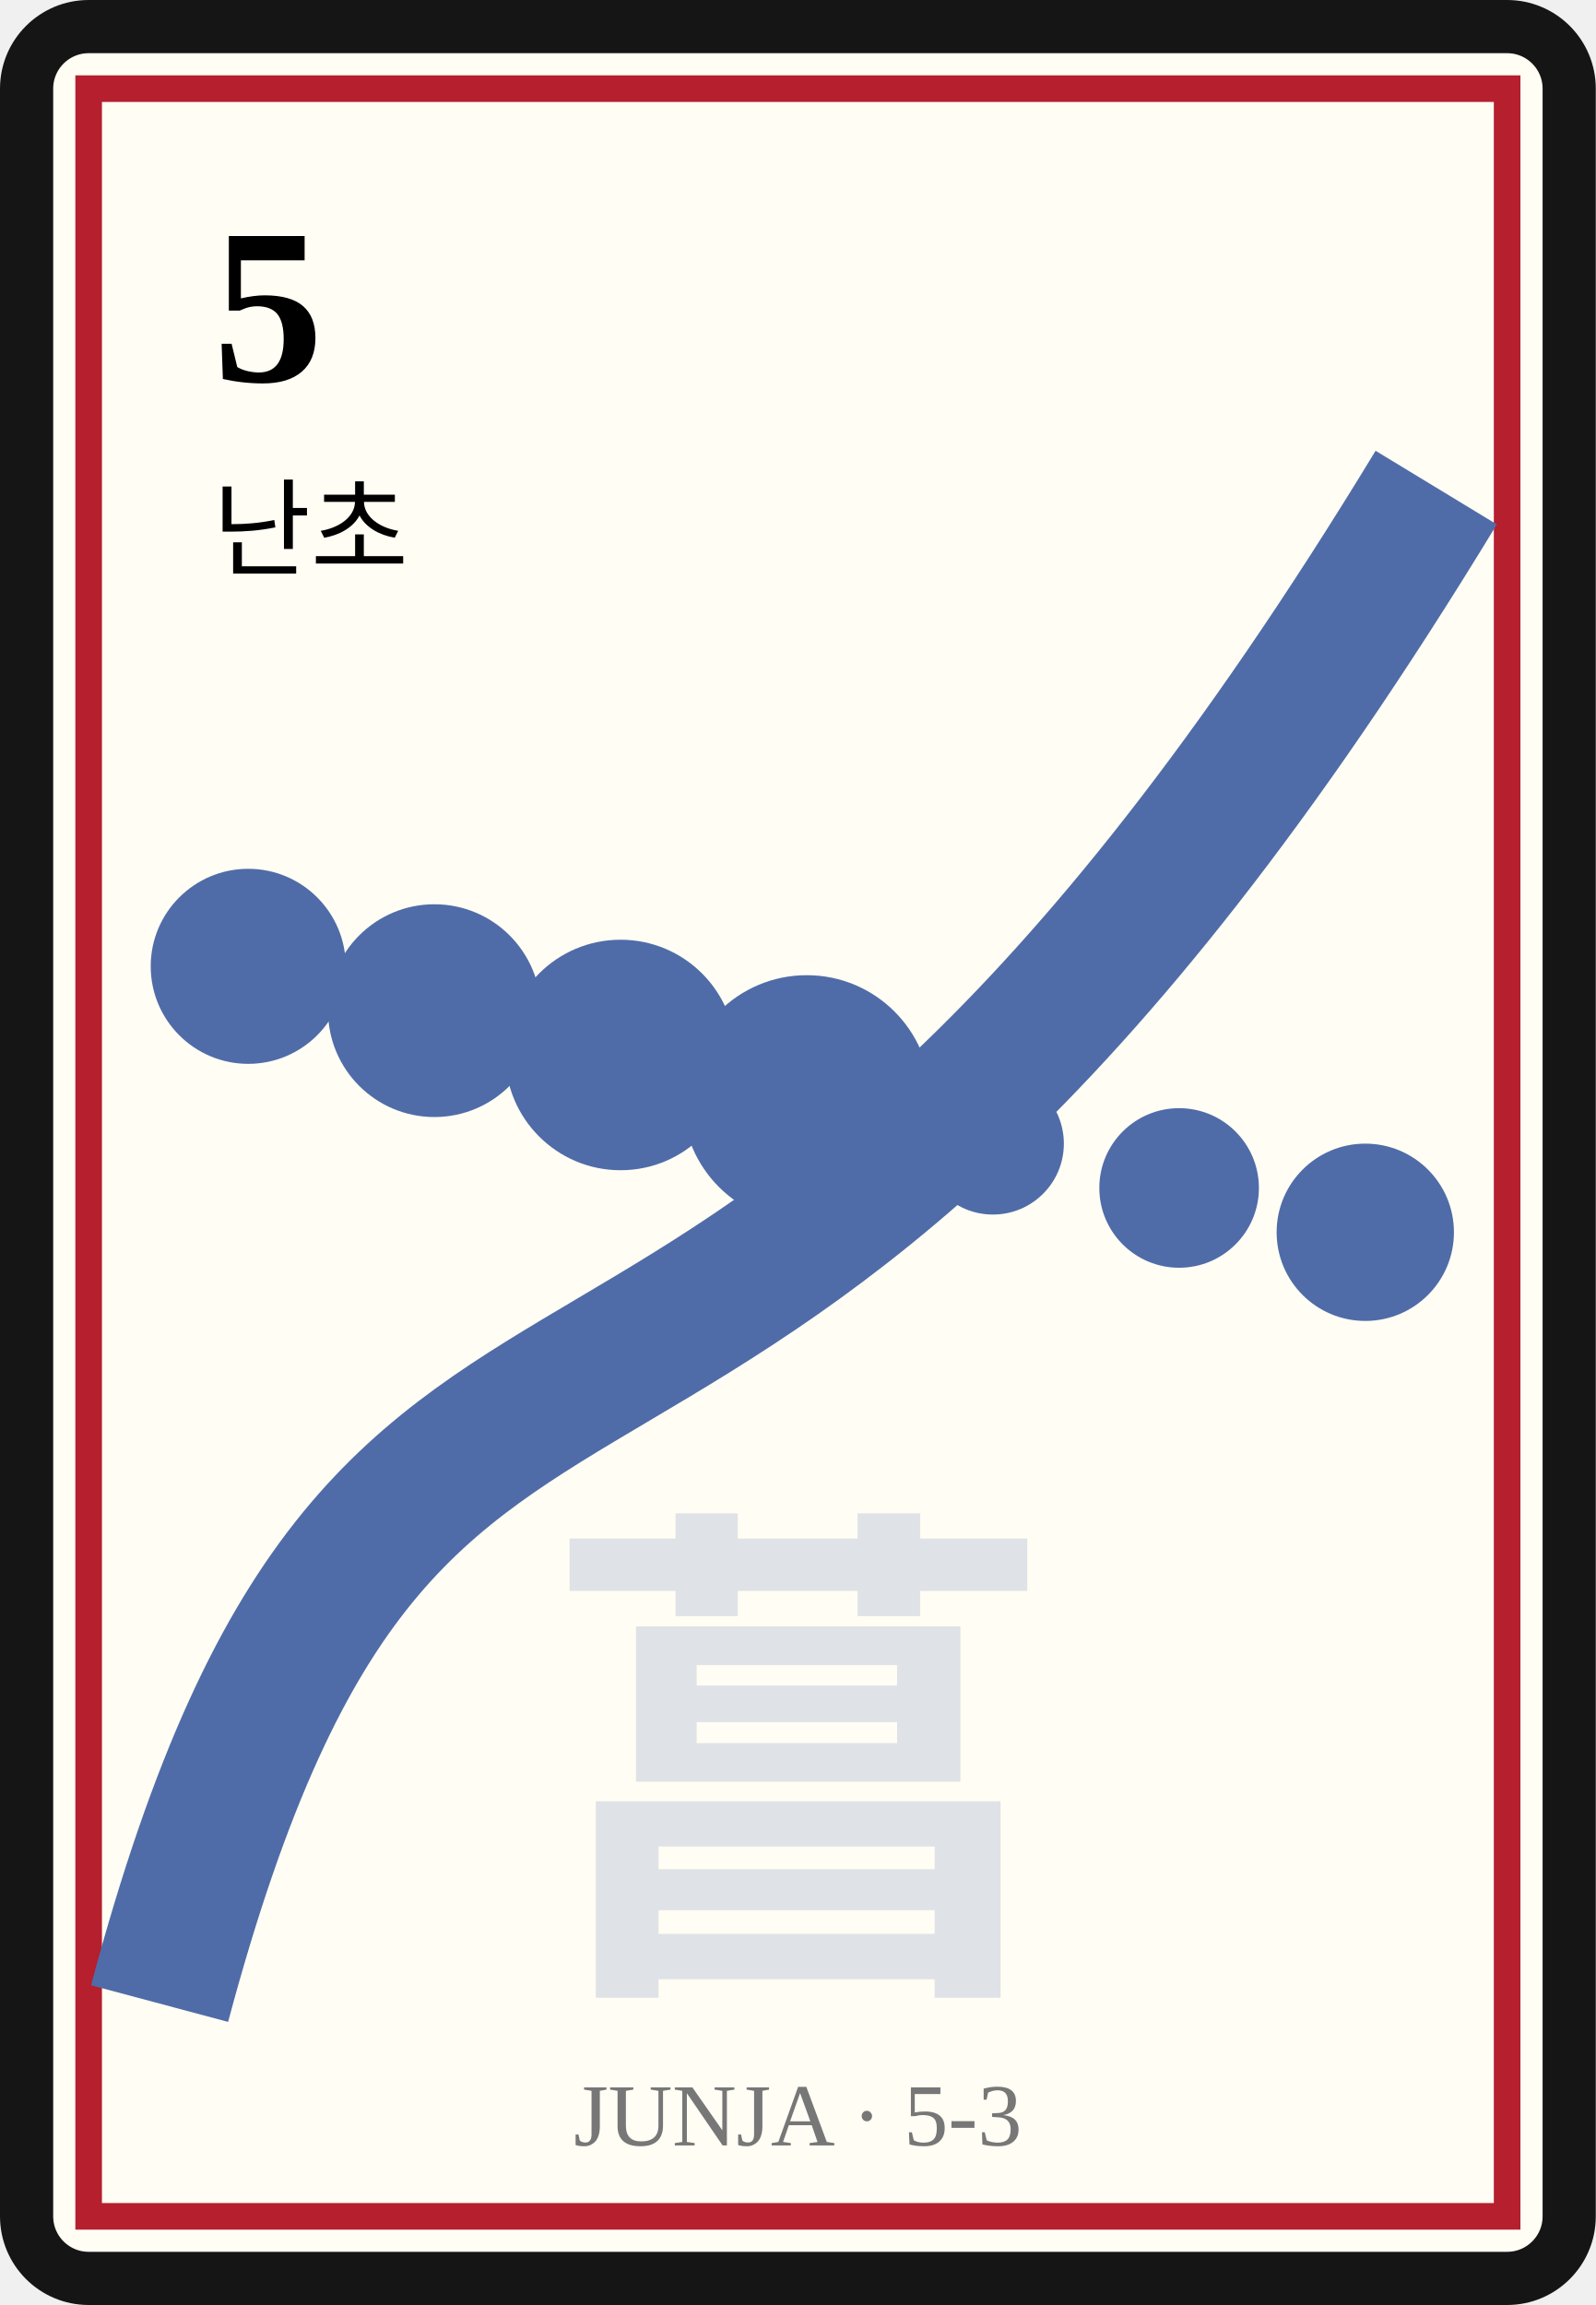
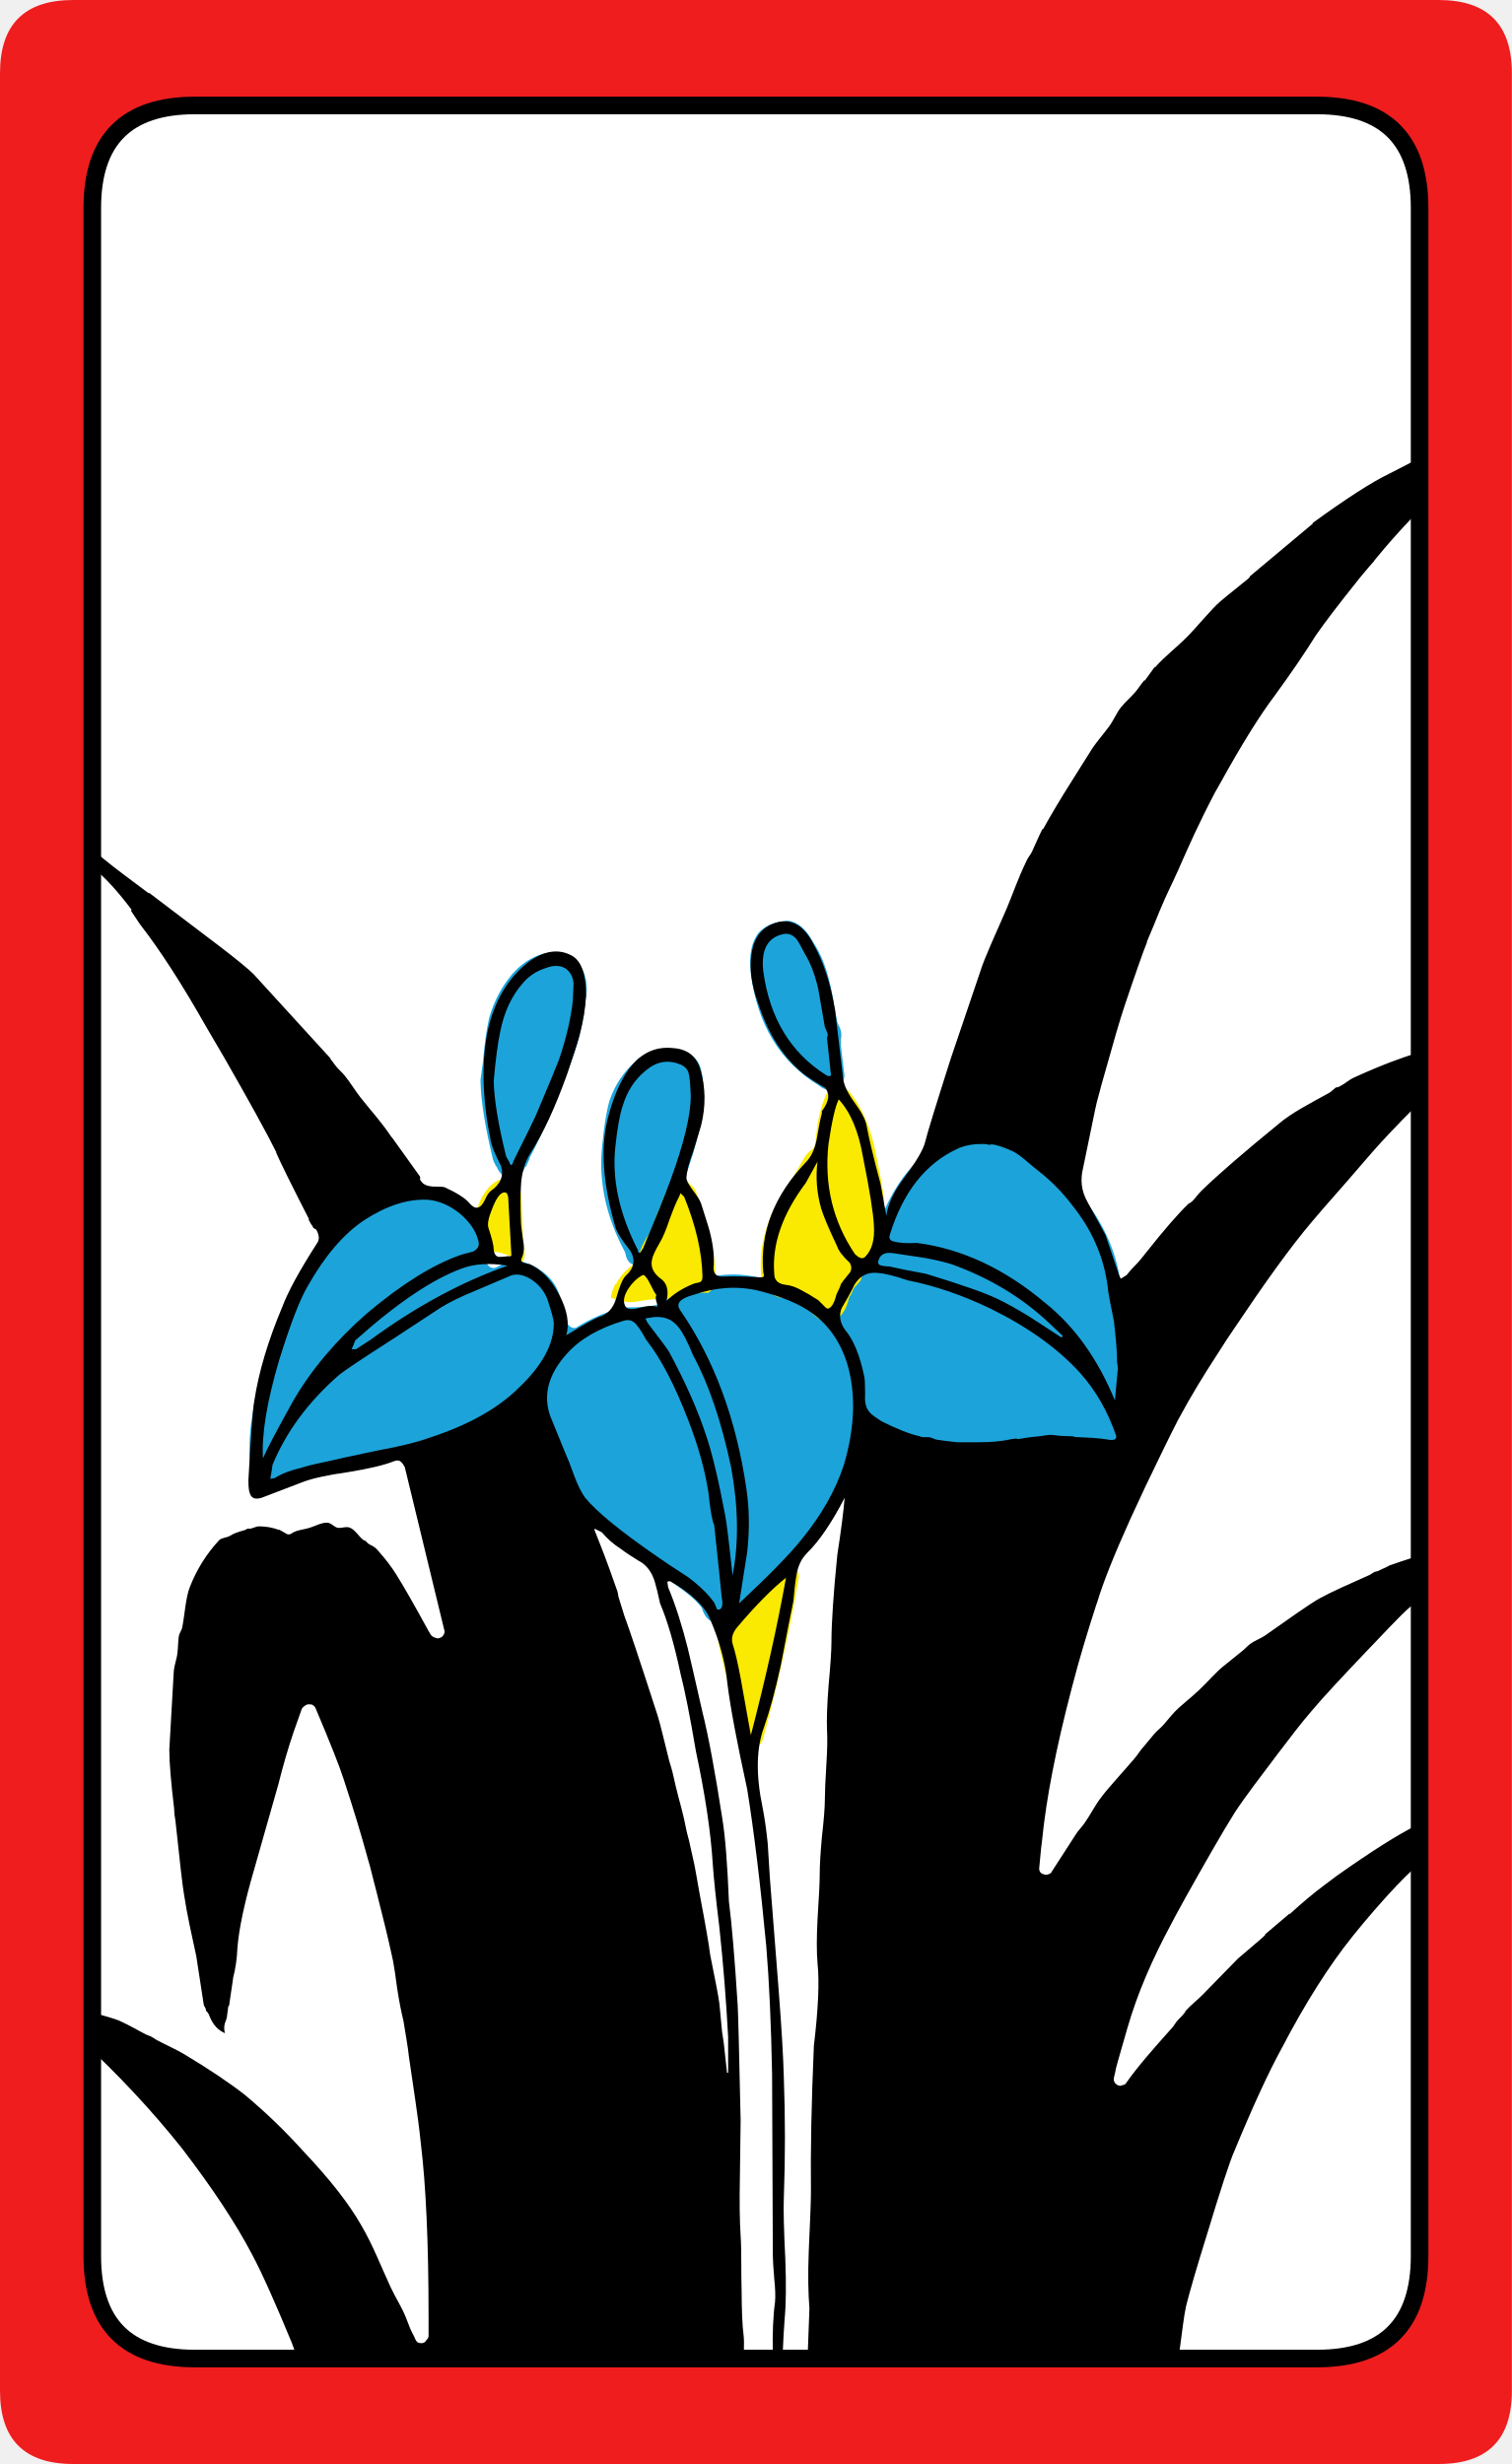
- <svg xmlns="http://www.w3.org/2000/svg" width="180" height="260">
-   <rect x="3" y="3" width="174" height="254" rx="7" fill="#fffdf4" stroke="#151515" stroke-width="6" />
-   <rect x="10" y="10" width="160" height="240" fill="none" stroke="#b51f2e" stroke-width="3" />
-   <path d="M18 226 C45 125 80 190 162 55" fill="none" stroke="#4f6ca8" stroke-width="16" />
-   <circle cx="28" cy="109" r="11" fill="#4f6ca8" />
-   <circle cx="49" cy="114" r="12" fill="#4f6ca8" />
-   <circle cx="70" cy="119" r="13" fill="#4f6ca8" />
-   <circle cx="91" cy="124" r="14" fill="#4f6ca8" />
-   <circle cx="112" cy="129" r="8" fill="#4f6ca8" />
-   <circle cx="133" cy="134" r="9" fill="#4f6ca8" />
-   <circle cx="154" cy="139" r="10" fill="#4f6ca8" />
-   <text x="24" y="43" font-size="25" font-weight="800">5</text>
-   <text x="24" y="64" font-size="12">난초</text>
-   <text x="90" y="220" text-anchor="middle" font-size="58" font-weight="800" fill="#4f6ca8" opacity=".18">菖</text>
-   <text x="90" y="242" text-anchor="middle" font-size="10" fill="#777">JUNJA · 5-3</text>
+ <svg xmlns="http://www.w3.org/2000/svg" width="103.2" height="168.2" preserveAspectRatio="none" version="1.1" viewBox="0 0 103.2 168.2">
+   <path d="m13.301 7.199c-4.667 0-7 2.333-7 7v139.8c0 4.667 2.333 7 7 7h76.6c4.667 0 7-2.333 7-7v-139.8c0-4.667-2.333-7-7-7z" fill="#fff" />
+   <path d="m46.8 71.799c-0.446-0.132-0.863-0.198-1.25-0.2-0.718 7e-3 -1.418 0.257-2.1 0.75v0.05c-0.849 0.706-1.466 1.622-1.85 2.75-0.206 0.711-0.372 1.744-0.5 3.1-0.251 2.408 0.266 4.808 1.55 7.2 0.025 0.064 0.041 0.114 0.05 0.15 0.083 0.523 0.383 0.79 0.9 0.8h0.05l0.4-0.05c0.289-0.129 0.522-0.395 0.7-0.8l0.5-1.15h-0.05c0.778-1.857 1.228-3.024 1.35-3.5 0.037-0.062 0.07-0.129 0.1-0.2 0.92-2.522 1.387-4.489 1.4-5.9-0.034-0.945-0.117-1.595-0.25-1.95-0.144-0.449-0.477-0.799-1-1.05m6.95-8.95-0.35 0.05c-0.662 0.081-1.196 0.33-1.6 0.75-0.508 0.635-0.692 1.551-0.55 2.75v0.05c0.447 3.49 1.997 6.04 4.65 7.65 0.017 0.024 0.034 0.041 0.05 0.05 0.21 0.164 0.444 0.247 0.7 0.25 0.271-7e-3 0.521-0.123 0.75-0.35h-0.05c0.262-0.259 0.345-0.559 0.25-0.9 7e-3 -8e-3 7e-3 -0.025 0-0.05l-0.2-1.7v-0.35c-4e-3 -0.034-4e-3 -0.067 0-0.1 0.076-0.35 0.01-0.7-0.2-1.05-0.016-0.047-0.033-0.097-0.05-0.15l-0.25-1.25v-0.05c-0.253-1.694-0.67-2.994-1.25-3.9l-0.15-0.25c-0.495-0.91-1.078-1.394-1.75-1.45m-29.45 19.7c-1.493 1.016-2.876 2.633-4.15 4.85-0.435 0.784-1.069 2.4-1.9 4.85v-0.05l-0.1 0.35v0.05c-0.855 2.881-1.222 5.214-1.1 7 0.033 0.262 0.15 0.495 0.35 0.7 0.099 0.097 0.149 0.213 0.15 0.35v0.05c2e-3 0.025 2e-3 0.042 0 0.05-0.043 0.314 0.024 0.581 0.2 0.8 0.212 0.198 0.445 0.298 0.7 0.3h0.15c0.236-5e-3 0.453-0.089 0.65-0.25 0.445-0.283 1.245-0.533 2.4-0.75l3.7-0.85c1.687-0.293 3.087-0.626 4.2-1 2.559-0.858 4.576-1.941 6.05-3.25 0.103-0.06 0.203-0.093 0.3-0.1 0.135-3e-3 0.252 0.031 0.35 0.1 0.089 0.061 0.139 0.145 0.15 0.25l0.3 1v-0.05l1.35 3.4c0.426 1.125 0.826 1.941 1.2 2.45 0.746 0.972 2.196 2.222 4.35 3.75v-0.05l1.65 1.1c1.352 0.863 2.235 1.579 2.65 2.15 0.033 0.046 0.05 0.096 0.05 0.15 0.205 0.586 0.572 0.886 1.1 0.9 0.189 5e-3 0.356-0.029 0.5-0.1l0.3-0.3c0.075-0.032 0.142-0.065 0.2-0.1 0.091-9e-3 0.175-9e-3 0.25 0l0.2 0.05c0.221-0.03 0.438-0.13 0.65-0.3l0.1-0.1c2.01-1.921 3.444-3.421 4.3-4.5 1.361-1.661 2.311-3.394 2.85-5.2v-0.05c0.183-0.431 0.367-1.064 0.55-1.9 0.037-0.109 0.087-0.209 0.15-0.3 0.104-0.057 0.204-0.09 0.3-0.1 0.124-8e-3 0.224 9e-3 0.3 0.05 0.51 0.327 1.127 0.577 1.85 0.75l0.7 0.2h0.05c0.586 0.234 1.486 0.384 2.7 0.45l1.85 0.1c0.46 2e-3 0.86-0.048 1.2-0.15 0.942-0.228 2.142-0.378 3.6-0.45l0.55-0.05h0.05c0.859-5e-3 1.976 0.129 3.35 0.4h0.25c0.537 0 0.921-0.133 1.15-0.4 0.182-0.333 0.199-0.666 0.05-1-0.02-0.039-0.037-0.089-0.05-0.15l-0.35-0.9c-0.013-0.065-0.013-0.149 0-0.25 0.013-0.067 0.047-0.133 0.1-0.2 0.153-0.197 0.236-0.38 0.25-0.55v-0.05l0.2-2.1v-0.05c0.158-1.027 0.041-2.26-0.35-3.7 8e-3 -6.7e-4 8e-3 -0.017 0-0.05l-0.3-1.7c-0.193-2.176-0.993-4.193-2.4-6.05l-0.15-0.2c-1.447-1.921-2.731-3.187-3.85-3.8v-0.05c-0.986-0.566-2.003-0.85-3.05-0.85-0.752-2e-3 -1.452 0.148-2.1 0.45-2.37 1.088-4.087 3.205-5.15 6.35-0.078 0.419-0.045 0.769 0.1 1.05l0.1 0.15c0.075 0.097 0.108 0.197 0.1 0.3-0.011 0.142-0.061 0.259-0.15 0.35-0.082 0.089-0.182 0.139-0.3 0.15-1.083 0.093-1.883 0.66-2.4 1.7l-0.05 0.05-0.6 1.05c-0.032 0.086-0.099 0.152-0.2 0.2-0.061 0.043-0.145 0.059-0.25 0.05-0.083-8e-3 -0.167-0.042-0.25-0.1-1.047-0.755-2.364-1.305-3.95-1.65-0.696-0.162-1.33-0.245-1.9-0.25-0.922 6.7e-4 -1.955 0.167-3.1 0.5-0.833 0.314-1.283 0.598-1.35 0.85 0.065 0.6-0.868 0.9-2.8 0.9-0.195 6.7e-4 -0.345 0.017-0.45 0.05-0.016 0.011-0.05 0.011-0.1 0-1.029 0.306-1.979 0.723-2.85 1.25-0.083 0.081-0.183 0.114-0.3 0.1-0.118-0.015-0.218-0.065-0.3-0.15-0.086-0.084-0.136-0.184-0.15-0.3-0.036-0.373-0.203-0.956-0.5-1.75l-0.05-0.15c-0.21-0.624-0.61-1.14-1.2-1.55-0.57-0.428-1.153-0.644-1.75-0.65-0.272-5.2e-4 -0.572 0.066-0.9 0.2l-0.4 0.2c-0.087 0.055-0.188 0.072-0.3 0.05-0.12-0.025-0.22-0.092-0.3-0.2-0.07-0.079-0.104-0.179-0.1-0.3-3e-3 -0.113 0.03-0.213 0.1-0.3 0.298-0.372 0.381-0.789 0.25-1.25-0.204-0.887-0.738-1.687-1.6-2.4-0.824-0.673-1.724-1.04-2.7-1.1h-0.4c-1.539 1e-3 -3.056 0.518-4.55 1.55m13.65-17.55c-1.091 8e-3 -2.074 0.491-2.95 1.45-0.735 0.861-1.268 1.861-1.6 3-0.173 0.702-0.323 1.752-0.45 3.15l-0.15 1.1v0.15c0.031 1.334 0.315 3.1 0.85 5.3 0.03 0.058 0.047 0.108 0.05 0.15 0.021 0.024 0.071 0.124 0.15 0.3 0.034 0.017 0.051 0.033 0.05 0.05 0.221 0.513 0.554 0.779 1 0.8 0.446-0.021 0.762-0.287 0.95-0.8h0.05l0.25-0.55v-0.05c0.619-1.191 1.002-2.025 1.15-2.5h0.05l0.25-0.55c0.69-1.622 1.173-2.856 1.45-3.7 0.502-1.373 0.802-2.672 0.9-3.9 6e-3 -0.025 6e-3 -0.059 0-0.1l0.05-0.2v0.05c0.169-1.201-0.115-2.101-0.85-2.7v-0.05c-0.325-0.271-0.725-0.404-1.2-0.4" fill="#1ca4da" />
+   <path d="m57.25 74.148c-0.033 0.028-0.066 0.045-0.1 0.051-0.336 0.042-0.57 0.175-0.701 0.4-0.374 0.773-0.624 1.773-0.75 3l-0.049 0.35v0.1c2e-3 0.079-0.015 0.147-0.051 0.201-0.036 0.087-0.086 0.153-0.15 0.199-0.194 0.14-0.36 0.306-0.5 0.5l-0.699 1.199c9e-3 0.017 9e-3 0.035 0 0.051-1.715 2.284-2.482 4.552-2.301 6.801 0.05 0.445 0.217 0.811 0.5 1.1 0.288 0.304 0.621 0.471 1 0.5 0.05 5e-3 0.085 5e-3 0.102 0 0.161 0.041 0.578 0.241 1.25 0.6 0.033 8e-3 0.048 8e-3 0.049 0l0.451 0.301c0.043 0.04 0.076 0.072 0.1 0.1l0.049 0.049c0.382 0.379 0.732 0.581 1.051 0.602 0.143-9e-3 0.327-0.06 0.551-0.15 0.45-0.307 0.749-0.807 0.898-1.5 0.036-0.096 0.086-0.179 0.15-0.25l0.15-0.35c0.024-0.056 0.057-0.106 0.1-0.15 0.105-0.106 0.239-0.257 0.4-0.451 0.024-0.104 0.057-0.203 0.1-0.299 0.015-9e-3 0.032-0.027 0.051-0.051 0.316-0.427 0.498-0.761 0.549-1v0.051l0.102-0.65c5e-3 -0.017 5e-3 -0.05 0-0.1l0.199-0.451 0.15-0.699c0.07-0.534 0.22-1.317 0.449-2.35-0.109-0.786-0.258-1.619-0.449-2.5l-0.1-0.551c-0.372-1.851-0.991-3.283-1.852-4.299l-0.049-0.051c-0.182-0.172-0.382-0.273-0.6-0.301zm-23 6.352c-0.445 0.093-0.862 0.442-1.25 1.049-5e-3 0.036-0.022 0.069-0.051 0.1-0.089 0.115-0.221 0.415-0.398 0.9-0.176 0.671-0.193 1.221-0.051 1.65l0.051 0.15c0.361 0.299 0.611 0.565 0.75 0.799 0.09 0.127 0.156 0.211 0.199 0.25 0.047 0.031 0.112 0.048 0.199 0.051h0.051c0.4 0.029 0.951 0.213 1.65 0.551 0.095 0.046 0.194 0.079 0.299 0.1 0.103-0.178 0.138-0.413 0.102-0.701-1e-3 -8e-3 -1e-3 -0.024 0-0.049v-0.051l-0.102-0.549c-2e-3 -0.025-2e-3 -0.06 0-0.102l-0.1-2.85c-0.022-0.52-0.204-0.904-0.549-1.15h-0.051c-0.164-0.099-0.348-0.147-0.551-0.148zm12.1 0.049c-2.6e-4 0.026-0.016 0.043-0.049 0.051-0.256 0.037-0.458 0.17-0.602 0.4-0.016 0.063-0.049 0.111-0.1 0.148l-0.1 0.15c-0.087 0.249-0.305 0.782-0.65 1.6v-0.049c-0.187 0.677-0.369 1.144-0.549 1.4l-0.051 0.1c-7e-3 0.033-0.025 0.049-0.051 0.049-0.358 0.559-0.558 1.044-0.6 1.451-6e-3 0.106-0.039 0.189-0.1 0.25-0.028 0.081-0.078 0.132-0.15 0.15-0.55 0.344-0.982 0.809-1.299 1.398h-0.051c-0.164 0.326-0.265 0.644-0.301 0.951l0.9 0.25h-0.049l0.549 0.049 0.701-0.1c0.488-0.104 1.238-0.154 2.25-0.15 0.107-0.015 0.372-0.114 0.799-0.299h0.051c0.462-0.099 0.861-0.132 1.199-0.1h0.051c0.073 2e-3 0.139 2e-3 0.199 0 0.333-0.223 0.499-0.591 0.5-1.102-0.039-1.682-0.488-3.614-1.35-5.799-0.052-0.19-0.186-0.357-0.4-0.5-0.01-6e-3 -0.026-0.024-0.049-0.051-0.163-0.161-0.365-0.244-0.602-0.25zm7.301 26.25c-0.193 3e-3 -0.378 0.071-0.551 0.201-0.193 0.136-0.375 0.285-0.549 0.449l-0.201 0.449c-0.423 0.86-1.04 1.46-1.85 1.801-0.025 0.01-0.058 0.01-0.1 0-0.029 0.032-0.062 0.049-0.1 0.051l-0.75 0.799 0.049-0.049c-0.494 0.632-0.661 1.281-0.5 1.949l0.5 2.051c0.03 0.058 0.047 0.107 0.051 0.148v0.051l0.699 3.9c0.074 0.456 0.357 0.706 0.85 0.75h0.051c0.43-8e-3 0.713-0.243 0.85-0.701 1.041-3.899 1.841-7.498 2.4-10.799 0.087-0.403-0.047-0.721-0.4-0.951v0.051c-0.165-0.092-0.315-0.143-0.449-0.15z" fill="#faea01" />
+   <path d="m100.45 30-0.449 0.148c-0.22 0.068-0.215 0.083-0.406 0.145-0.059-0.015-0.079-0.091-0.145-0.094l-0.398 0.051 0.049-0.051-0.199 0.051h0.049l-0.449 0.199-3.699 1.9c-1.162 0.558-2.896 1.674-5.201 3.35v0.051l-4.299 3.6v0.049c-0.063 0.051-0.097 0.101-0.16 0.152-0.607 0.505-1.241 0.985-1.84 1.498-0.602 0.513-1.569 1.715-2.275 2.426-0.681 0.69-1.586 1.388-2.176 2.074h-0.049l-0.65 0.9h-0.051c-0.276 0.332-0.34 0.466-0.59 0.773-0.385 0.451-0.604 0.586-1.01 1.076-0.273 0.343-0.513 0.911-0.783 1.273-0.335 0.459-0.934 1.164-1.166 1.527l-1.352 2.15c-0.807 1.274-1.473 2.39-2 3.35h-0.049c-0.153 0.292-0.48 1.041-0.719 1.559-0.106 0.211-0.226 0.326-0.332 0.541-0.701 1.459-0.904 2.19-1.4 3.35-0.637 1.488-1.499 3.308-1.799 4.301l-2 5.9c-1.033 3.233-1.617 5.133-1.75 5.699-0.133 0.533-0.6 1.334-1.4 2.4-0.733 0.967-1.15 1.85-1.25 2.65l-0.4-2.201c-0.467-1.733-0.783-3.049-0.949-3.949-0.067-0.4-0.334-0.917-0.801-1.551s-0.732-1.184-0.799-1.65c-0.333-2.833-0.517-4.399-0.551-4.699-0.3-1.8-0.8-3.317-1.5-4.551-0.633-1.2-1.434-1.683-2.4-1.449-1.033 0.267-1.632 0.984-1.799 2.15-0.167 1-0.018 2.134 0.449 3.4 0.7 2.133 1.75 3.75 3.15 4.85 0.3 0.233 0.767 0.534 1.4 0.9 0.367 0.4 0.299 0.933-0.201 1.6v0.15c-0.1 0.367-0.216 0.95-0.35 1.75-0.133 0.7-0.383 1.233-0.75 1.6-2.167 2.267-3.134 4.767-2.9 7.5 0 0.033 0.017 0.099 0.051 0.199 0 0.1-0.068 0.15-0.201 0.15-1.167-0.067-2.048-0.084-2.648-0.051-0.4 0-0.602-0.2-0.602-0.6 0.067-0.667 7.8e-4 -1.417-0.199-2.25-0.033-0.2-0.25-0.917-0.65-2.15-0.067-0.2-0.266-0.516-0.6-0.949-0.267-0.367-0.4-0.634-0.4-0.801 0.033-0.467 0.184-1.05 0.451-1.75 0.3-0.967 0.482-1.565 0.549-1.799 0.333-1.333 0.318-2.616-0.049-3.85-0.267-0.9-0.885-1.385-1.852-1.451-1.2-0.133-2.2 0.334-3 1.4-0.633 0.867-1.133 2.051-1.5 3.551-0.467 1.967-0.283 4.383 0.551 7.25 0.1 0.367 0.433 0.9 1 1.6 0.4 0.633 0.299 1.217-0.301 1.75-0.2 0.2-0.415 0.716-0.648 1.549-0.2 0.667-0.584 1.083-1.15 1.25-0.233 0.067-0.983 0.483-2.25 1.25 0.233-0.8 0.067-1.732-0.5-2.799-0.533-1-1.2-1.684-2-2.051-0.2-0.033-0.334-0.066-0.4-0.1-0.167-0.067-0.217-0.167-0.15-0.301 0.167-0.333 0.199-0.75 0.1-1.25-0.1-0.667-0.148-1.083-0.148-1.25-0.033-1.067-0.033-1.85 0-2.35 0.033-0.933 0.266-1.734 0.699-2.4 0.833-1.3 1.649-3.066 2.449-5.299 0.4-1.167 0.685-2.05 0.852-2.65 0.267-1.033 0.416-1.95 0.449-2.75 0-1.433-0.316-2.333-0.949-2.699-0.9-0.5-1.885-0.368-2.951 0.398-1.467 1.133-2.416 2.767-2.85 4.9-0.4 2.167-0.317 4.616 0.25 7.35 0.067 0.367 0.299 0.934 0.699 1.701 0.2 0.667-0.033 1.233-0.699 1.699-0.133 0.1-0.267 0.3-0.4 0.6-0.3 0.633-0.649 0.717-1.049 0.25-0.267-0.333-0.834-0.7-1.701-1.1-0.1-0.033-0.383-0.049-0.85-0.049-0.367-0.033-0.617-0.152-0.75-0.352-0.022-0.035-0.052-0.067-0.074-0.102-0.034-0.085 0.036-0.16-0.025-0.248l-1.9-2.65-0.051-0.049c-0.692-1.041-1.401-1.792-2.102-2.686-0.388-0.499-0.693-1.021-1.098-1.516-0.153-0.188-0.367-0.367-0.523-0.555-0.143-0.158-0.282-0.393-0.426-0.545v-0.049l-5.25-5.75c-0.416-0.406-1.234-1.073-2.451-2l-4.549-3.451-0.051-0.049c-0.035-0.028-0.096-0.021-0.137-0.041-1.067-0.803-2.332-1.73-2.963-2.26-0.7-0.6-1.167-0.749-1.4-0.449-0.167 0.2-0.15 0.4 0.051 0.6 0.133 0.133 0.333 0.283 0.6 0.449 0.841 0.661 1.7 1.646 2.568 2.795 0.016 0.042-0.035 0.071-0.014 0.113l0.596 0.893c1.349 1.727 2.865 4.076 4.549 7.049l1.201 2.051c1.727 3.012 2.909 5.161 3.549 6.449v0.051c0.303 0.697 1.053 2.214 2.25 4.551h-0.049l0.199 0.349c0.049 0.048 0.082 0.098 0.1 0.15 0.031 0.15 0.197 0.112 0.252 0.229 0.182 0.351 0.21 0.645 0.049 0.871-1.2 1.867-2 3.334-2.4 4.4-0.967 2.3-1.6 4.432-1.9 6.398-0.1 0.567-0.234 2.367-0.4 5.4 0 0.467 0.035 0.767 0.102 0.9 0.1 0.333 0.366 0.434 0.799 0.301l2.75-1.051c0.667-0.267 1.717-0.499 3.15-0.699 1.433-0.233 2.484-0.483 3.15-0.75 0.408-0.168 0.555 0.131 0.721 0.395l2.68 11.055c0.051 0.138 0.051 0.255 0 0.35-0.054 0.131-0.138 0.215-0.25 0.25-0.116 0.06-0.234 0.06-0.352 0-0.118-0.025-0.217-0.091-0.299-0.199l-0.15-0.25c-0.957-1.755-1.689-3.038-2.199-3.85-0.305-0.502-0.739-1.069-1.301-1.701-0.11-0.131-0.277-0.248-0.5-0.35-0.056-0.024-0.106-0.057-0.15-0.1l-0.1-0.1c-0.018-0.017-0.035-0.034-0.051-0.051-0.043-0.054-0.126-0.03-0.17-0.08-0.303-0.248-0.54-0.664-0.879-0.82-0.286-0.123-0.573 0.047-0.859 0-0.274-0.065-0.432-0.351-0.74-0.35-0.391 2e-3 -0.784 0.233-1.176 0.35-0.01 4e-3 -0.017-4e-3 -0.025 0-0.011 7e-3 -0.014 9e-3 -0.025 0.016-0.375 0.116-0.75 0.112-1.125 0.334-0.077 0.064-0.161 0.099-0.25 0.102-0.088-2e-3 -0.172-0.037-0.25-0.102l-0.449-0.25 0.051 0.051c-0.427-0.163-0.879-0.246-1.352-0.25-0.239 1e-3 -0.43 0.128-0.654 0.168-0.036 3e-3 -0.06-0.022-0.096-0.018-0.129 0.01-0.167 0.097-0.287 0.115-0.345 0.101-0.694 0.196-1 0.398-0.214 0.115-0.558 0.119-0.713 0.285-0.867 0.933-1.533 2.001-2 3.201-0.283 0.709-0.34 1.854-0.52 2.764-0.053 0.233-0.184 0.344-0.23 0.586-0.046 0.259-0.053 0.816-0.092 1.129-0.057 0.513-0.227 0.809-0.258 1.371l-0.299 5.25c0 0.889 0.121 2.282 0.332 4.047 0.017 0.157-1e-3 0.188 0.018 0.354l0.07 0.463c0.274 2.59 0.491 4.511 0.58 4.986 0.21 1.401 0.532 2.821 0.84 4.238l0.51 3.312c0.02 0.11 0.088 0.167 0.127 0.256 0.01 0.063 0.017 0.079 0.025 0.145 0.015 0.068 0.101 0.08 0.121 0.145 0.013 0.014 0.011 0.042 0.025 0.055 0.01 8e-3 0.02 4e-3 0.029 0.012 0.206 0.582 0.517 1.079 1.121 1.338-0.067-0.233-0.067-0.466 0-0.699 0.1-0.233 0.15-0.417 0.15-0.551 0.024-0.122 0.05-0.413 0.074-0.559 0.015-0.053 0.071-0.081 0.076-0.141v-0.051l0.25-1.699c0.01 3.9e-4 0.01-0.017 0-0.051 0.172-0.651 0.271-1.333 0.299-2.049 0.102-1.324 0.485-3.125 1.15-5.4l1.65-5.801c0.316-1.268 0.666-2.468 1.051-3.6l0.549-1.551c0.05-0.076 0.118-0.142 0.201-0.199 0.082-0.062 0.166-0.095 0.25-0.1 0.125-5e-3 0.224 0.011 0.299 0.049 0.098 0.072 0.166 0.155 0.201 0.25 1.011 2.389 1.643 3.99 1.898 4.801 0.742 2.246 1.187 3.76 1.553 5.076 0.128 0.506 0.203 0.656 0.348 1.273 0.065 0.284 0.241 0.926 0.328 1.279 0.44 1.723 0.846 3.369 1.143 4.768 0.084 0.492 0.163 0.921 0.279 1.853 0.145 0.959 0.29 1.662 0.436 2.266 0.12 0.789 0.318 1.83 0.365 2.385l0.453 3.09c0.123 0.879 0.246 1.688 0.369 2.9 0.337 2.764 0.529 6.634 0.527 11.959v1.151c0 0.122-0.054 0.223-0.15 0.301-0.054 0.11-0.138 0.176-0.25 0.199-0.123 0.024-0.239 6e-3 -0.35-0.051-0.059-0.036-0.094-0.109-0.139-0.166l-0.012-0.033c-0.092-0.252-0.256-0.495-0.354-0.746l-0.297-0.754c-0.27-0.692-0.723-1.378-1.041-2.068-0.657-1.413-1.194-2.84-2.008-4.232-0.833-1.467-2.167-3.166-4-5.1-1.233-1.367-2.551-2.632-3.951-3.799-1.067-0.833-2.433-1.75-4.1-2.75-0.425-0.269-1.292-0.659-1.891-0.977-0.132-0.073-0.225-0.152-0.359-0.225-0.169-0.087-0.218-0.078-0.379-0.158-0.643-0.324-1.016-0.573-1.82-0.941-0.375-0.167-1.186-0.363-1.728-0.541 0-1e-3 -0.018-9e-3 -0.021-0.01l-0.016-2e-3c-0.754-0.246-1.312-0.48-2.385-0.748l-0.15-0.049c-0.567-0.167-1.034-0.017-1.4 0.449-0.067 0.1-0.032 0.234 0.102 0.4 0.1 0.133 0.232 0.217 0.398 0.25 0.4 0.1 0.751 0.249 1.051 0.449 0.467 0.233 0.967 0.602 1.5 1.102 2.567 2.367 4.883 4.849 6.949 7.449 2.067 2.7 3.65 5.099 4.75 7.199 0.689 1.284 1.624 3.394 2.725 6.061 0.606 1.604 1.081 3.092 1.227 4.291 0.012 0.096-0.01 0.179-0.051 0.25-0.066 0.153-0.099 0.319-0.1 0.5v0.6c5e-4 0.264 0.084 0.497 0.25 0.699 0.18 0.166 0.38 0.25 0.6 0.25h28.451c0.247 4e-3 0.447-0.079 0.6-0.25h0.049c0.166-0.203 0.249-0.435 0.25-0.699v-1.1c0-0.327-0.112-0.577-0.35-0.75-0.045-0.036-0.072-0.088-0.102-0.137 0.011-0.826-0.036-1.115-0.033-1.871 0.045-0.885 0.102-1.809 0.035-2.344-0.089-0.644-0.123-1.745-0.133-3.043-0.037-1.099-1.1e-4 -2.883-0.066-3.707-0.067-1.067-0.084-2.383-0.051-3.949l0.051-3.949c-0.1-4.667-0.168-7.285-0.201-7.852-0.2-3.167-0.4-5.533-0.6-7.1-0.1-2.533-0.249-4.417-0.449-5.65-0.5-3.233-0.952-5.65-1.352-7.25-0.567-2.5-0.9-3.95-1-4.35-0.4-1.6-0.85-2.999-1.35-4.199l-0.049-0.35c0-0.033 0.066-0.051 0.199-0.051 1.433 0.833 2.333 1.684 2.699 2.551 0.667 1.533 1.068 3.016 1.201 4.449 0.2 1.6 0.65 3.999 1.35 7.199 0.467 2.9 0.901 6.468 1.301 10.701 0.2 2.4 0.332 5.317 0.398 8.75l0.051 12.4c0 0.267 0.033 0.8 0.1 1.6 0.067 0.633 0.084 1.149 0.051 1.549-0.133 0.933-0.184 2.135-0.15 3.602 0.033 1.933 0.033 3.115 0 3.549 0 0.1 0.083 0.234 0.25 0.4 0.2-0.1 0.301-0.183 0.301-0.25 0.067-2.733 0.15-4.766 0.25-6.1 0.1-1.033 0.116-2.417 0.049-4.15-0.1-2-0.133-3.384-0.1-4.15 0.1-2.767 0.1-5.499 0-8.199-0.033-1.367-0.15-3.351-0.35-5.951l-0.6-7.648-0.15-2.4c-0.1-0.967-0.216-1.784-0.35-2.451-0.467-2.233-0.434-4.067 0.1-5.5 0.4-1.133 0.784-2.55 1.15-4.25 0.367-1.933 0.65-3.383 0.85-4.35 0.067-0.767 0.133-1.333 0.199-1.699 0.1-0.667 0.35-1.2 0.75-1.6 0.8-0.767 1.651-2.017 2.551-3.75-0.067 0.867-0.233 2.165-0.5 3.898-0.267 2.667-0.4 4.651-0.4 5.951 0 0.567-0.066 1.567-0.199 3-0.1 1.3-0.135 2.316-0.102 3.049 0.033 0.533 0.018 1.318-0.049 2.352-0.067 1.067-0.1 1.85-0.1 2.35 0 0.533-0.068 1.382-0.201 2.549-0.1 1.1-0.15 1.951-0.15 2.551 0 0.533-0.048 1.551-0.148 3.051-0.067 1.267-0.067 2.282 0 3.049 0.133 1.233 0.05 3.1-0.25 5.6-0.167 3.833-0.234 7.151-0.201 9.951 0 0.6-0.05 1.966-0.15 4.1-0.062 1.592-0.037 2.85 0.047 3.887l-0.246 6.562c0 0.087-0.018 0.155-0.051 0.201-0.038 0.086-0.086 0.152-0.148 0.199-0.233 0.17-0.352 0.404-0.352 0.701v0.35c5e-4 0.264 0.084 0.497 0.25 0.699 0.187 0.168 0.404 0.251 0.65 0.25h24.451c0.248 4e-3 0.447-0.079 0.6-0.25h0.049c0.166-0.203 0.249-0.435 0.25-0.699v-0.701c0-0.16-0.048-0.309-0.148-0.449l-0.051-0.051-0.199-0.299c-0.034-0.059-0.051-0.143-0.051-0.25-0.044-1.543 0.151-2.552 0.299-3.668 0.133-1.007 0.267-2.11 0.4-2.732 0.267-1.067 0.734-2.667 1.4-4.801 0.967-3.2 1.6-5.132 1.9-5.799 1.267-3.067 2.35-5.417 3.25-7.051 1.6-3.067 3.216-5.617 4.85-7.65 0.967-1.2 1.951-2.332 2.951-3.398 1.567-1.633 3.132-2.951 4.699-3.951l0.801-0.5c0.267-0.167 0.366-0.316 0.299-0.449-0.167-0.267-0.333-0.367-0.5-0.301l-0.6 0.151c-0.811 0.203-1.308 0.439-1.936 0.662-0.056-0.013-0.107-0.058-0.164-0.062l-0.35 0.051 0.049-0.051-0.199 0.051h0.049c-0.288 0.106-0.521 0.189-0.699 0.25-4e-4 0.01-0.018 0.01-0.051 0-1.295 0.646-3.111 1.795-5.449 3.449l-0.801 0.6c-0.718 0.528-1.517 1.194-2.398 2h-0.051l-1.65 1.4v0.051c-0.063 0.049-0.142 0.145-0.205 0.195-0.514 0.436-1.27 1.097-1.645 1.404-0.134 0.134-1.473 1.508-2.353 2.41-0.433 0.448-0.798 0.697-1.246 1.189v0.051c-0.088 0.094-0.123 0.157-0.209 0.25-0.166 0.171-0.113 0.116-0.291 0.299-0.194 0.207-0.218 0.331-0.402 0.533-1.186 1.326-2.345 2.637-3.098 3.717-0.059 0.118-0.16 0.186-0.301 0.201-0.095 0.051-0.194 0.051-0.299 0-0.114-0.053-0.197-0.137-0.25-0.25-0.032-0.072-0.026-0.147-0.031-0.221 0.014-0.08 0.069-0.258 0.08-0.33 0.065-0.442 0.28-1.065 0.418-1.596l0.432-1.504c0.684-2.371 1.706-4.715 2.957-7.041 0.496-0.959 0.602-1.102 0.979-1.812 1.279-2.285 2.502-4.442 3.416-5.896 0.72-1.096 1.86-2.572 2.91-3.969 0.795-1.044 1.595-2.104 2.307-2.922 0.799-0.957 2.178-2.423 3.633-3.955 1.063-1.093 2.411-2.574 3.1-3.154 1.9-1.633 3.15-2.633 3.75-3l0.449-0.25c0.1-0.033 0.15-0.167 0.15-0.4-0.067-0.133-0.183-0.199-0.35-0.199h-0.25c-0.398 0-1.027 0.291-1.469 0.346-0.132-0.1-0.235-0.243-0.432-0.246l-0.4 0.051-0.85 0.199c-0.895 0.283-1.595 0.515-2.1 0.699h0.051c-0.33 0.14-0.453 0.223-0.758 0.355-0.076 0.029-0.117 0.015-0.193 0.045-0.141 0.055-0.266 0.177-0.406 0.234-1.259 0.562-2.57 1.139-3.344 1.566-0.67 0.366-2.245 1.49-3.705 2.518-0.353 0.257-0.744 0.36-1.094 0.633-0.213 0.166-0.285 0.279-0.488 0.441-0.01 4e-3 -0.01 4e-3 -0.012 8e-3l-1.301 1.051c-0.435 0.33-1.16 1.163-1.686 1.65-0.512 0.494-1.319 1.098-1.715 1.549-0.324 0.353-0.403 0.485-0.701 0.814-0.233 0.254-0.353 0.313-0.598 0.586l-0.75 0.9c-0.269 0.3-0.378 0.524-0.631 0.816-0.713 0.837-1.768 1.978-2.221 2.582-0.498 0.647-0.725 1.175-1.166 1.797-0.154 0.232-0.444 0.529-0.584 0.754l-1.648 2.551c-0.045 0.111-0.128 0.176-0.25 0.199-0.091 0.052-0.192 0.052-0.301 0-0.103-0.013-0.186-0.063-0.25-0.15-0.048-0.064-0.059-0.14-0.072-0.215 0.042-0.452 0.1-1.024 0.129-1.365 0.018-0.199 0.051-0.429 0.078-0.646 0.276-2.776 0.934-6.193 2.016-10.322 0.528-2.055 1.092-3.889 1.666-5.666 0.01-0.03 0.082-0.218 0.084-0.234 0.387-1.302 1.137-3.185 2.25-5.65l1.033-2.223c0.772-1.597 1.596-3.329 2.217-4.527 0.965-1.796 1.799-3.124 2.613-4.381 0.521-0.822 0.96-1.497 1.27-1.938 1.943-2.901 3.75-5.447 5.268-7.232 1.034-1.228 1.556-1.78 2.426-2.791 0.754-0.861 1.553-1.817 2.273-2.607l0.75-0.801c1.955-2.062 3.521-3.496 4.699-4.301 0.125-0.088 0.052-0.235 0.119-0.34 0.053-0.035 0.129-0.127 0.182-0.16l0.65-0.35c0.167-0.067 0.25-0.183 0.25-0.35 0-0.233-0.083-0.35-0.25-0.35l-0.65-0.1c-0.222-0.011-0.458 0.042-0.684 0.049-0.034-3e-3 -0.03-0.049-0.066-0.049h-0.301c-0.025 2e-3 -0.058 2e-3 -0.1 0l-0.25-0.051-0.6 0.15 0.051-0.051c-0.532 0.187-0.89 0.413-1.395 0.605-1.038 0.339-2.116 0.701-4.207 1.645-0.414 0.191-0.611 0.417-0.994 0.613-0.059 0.032-0.147 0.056-0.205 0.088v-0.051c-0.13 0.074-0.368 0.317-0.502 0.396-1.267 0.703-2.623 1.392-3.498 2.154-2.367 1.933-4.099 3.433-5.199 4.5-0.27 0.256-0.414 0.501-0.672 0.756-0.073 0.068-0.106 0.074-0.18 0.143h-0.049c-0.729 0.7-1.713 1.834-2.951 3.4l-0.303 0.379c-0.29 0.37-0.732 0.754-0.996 1.121-0.167 0.1-0.3 0.183-0.4 0.25-0.1-0.2-0.15-0.316-0.15-0.35l-0.9-2.65c-0.533-0.967-0.933-1.699-1.199-2.199-0.463-0.802-0.518-1.586-0.324-2.359l0.824-3.99c0.147-0.708 0.274-1.054 0.414-1.633l0.986-3.469c0.174-0.622 0.214-0.694 0.357-1.193l0.242-0.756c0.793-2.357 1.311-3.824 1.551-4.4h-0.023c0.313-0.745 0.66-1.553 0.871-2.1 0.545-1.306 0.815-1.77 1.264-2.781 0.693-1.582 1.398-3.18 2.506-5.293l0.383-0.676c1.452-2.623 2.684-4.606 3.699-5.949 1.091-1.491 2.025-2.859 2.801-4.102 0.588-0.854 1.553-2.12 2.898-3.799v-6e-3c0.254-0.315 0.493-0.586 0.744-0.891l0.357-0.404v-0.021c0.062-0.075 0.123-0.148 0.186-0.223 1.329-1.64 3.29-3.712 6.014-6.305v-0.051c0.059-0.047-0.02-0.12 0.023-0.17l0.877-0.68c0.2-0.1 0.233-0.3 0.1-0.6-0.1-0.233-0.284-0.317-0.551-0.25zm-91.494 32.207-0.01-8e-3v0.051c-0.01-0.016 0.013-0.027 0.01-0.043zm44.596 1.543c0.333-0.033 0.616 0.098 0.85 0.398 0.133 0.2 0.3 0.5 0.5 0.9 0.4 0.633 0.716 1.451 0.949 2.451 0.1 0.6 0.251 1.466 0.451 2.6l0.148 0.349c0.067 0.133 0.067 0.267 0 0.4l0.25 2.35c0.067 0.267-0.032 0.333-0.299 0.199-2.433-1.533-3.868-3.9-4.301-7.1-0.167-1.5 0.318-2.349 1.451-2.549zm-16.352 2.349c0.6-0.233 1.085-0.218 1.451 0.049 0.3 0.233 0.467 0.567 0.5 1 0 0.1-0.018 0.484-0.051 1.15-0.133 1.233-0.449 2.584-0.949 4.051-0.3 0.767-0.833 2.05-1.6 3.85-0.1 0.233-0.6 1.251-1.5 3.051-0.033 0.133-0.068 0.217-0.102 0.25-0.067 0.067-0.133-1e-3 -0.199-0.201l-0.199-0.35c-0.533-2.133-0.818-3.85-0.852-5.15 0.133-1.5 0.284-2.634 0.451-3.4 0.267-1.333 0.782-2.432 1.549-3.299 0.4-0.467 0.9-0.8 1.5-1zm9.201 6.549c0.333 0.133 0.533 0.335 0.6 0.602 0.067 0.2 0.117 0.716 0.15 1.549 0 1.333-0.467 3.267-1.4 5.801-0.3 0.833-0.916 2.366-1.85 4.6-0.1 0.167-0.168 0.267-0.201 0.301-0.067 0.033-0.115 0.016-0.148-0.051 0-0.1-0.018-0.166-0.051-0.199-1.233-2.433-1.733-4.751-1.5-6.951 0.133-1.267 0.3-2.199 0.5-2.799 0.3-1 0.817-1.8 1.551-2.4 0.733-0.633 1.516-0.784 2.35-0.451zm10.85 2.401c0.8 0.867 1.35 2.167 1.65 3.9 0.467 2.333 0.717 3.899 0.75 4.699 0.067 0.967-0.133 1.684-0.6 2.15-0.167 0.167-0.401 0.101-0.701-0.199-1.5-2.233-2.099-4.733-1.799-7.5 0.233-1.567 0.466-2.584 0.699-3.051zm9.957 3.047h6e-3l0.338 0.053c0.062-3e-3 0.088-0.026 0.139-0.035 0.503 0.069 1.019 0.277 1.539 0.525 0.623 0.376 0.898 0.692 1.334 1.035 0.864 0.679 1.739 1.393 2.838 2.875 1.3 1.7 2.05 3.584 2.25 5.65 0 0.076 0.187 1.015 0.381 1.982 0.106 0.953 0.22 1.905 0.219 2.867-2e-4 0.054 0.03 0.08 0.035 0.129-0.01 0.076 0.029 0.2 0.016 0.271l-0.201 2.15c-1.167-2.833-2.75-5.05-4.75-6.65-2.767-2.333-5.683-3.7-8.75-4.1-0.7 0.033-1.233 3e-4 -1.6-0.1-0.267-0.067-0.35-0.233-0.25-0.5 0.899-2.898 2.449-4.849 4.646-5.85v-2e-3c0.589-0.258 1.196-0.317 1.811-0.303zm-11.406 1.203c-0.133 1.067-0.05 2.135 0.25 3.201 0.167 0.533 0.533 1.4 1.1 2.6 0.1 0.3 0.383 0.666 0.85 1.1 0.167 0.3 0.134 0.567-0.1 0.801-0.3 0.367-0.467 0.582-0.5 0.648-0.033 0.133-0.134 0.368-0.301 0.701-0.133 0.533-0.3 0.849-0.5 0.949-0.1 0.067-0.216 0.016-0.35-0.15l-0.4-0.398c-0.467-0.3-0.833-0.517-1.1-0.65-0.4-0.233-0.784-0.367-1.15-0.4-0.5-0.067-0.75-0.317-0.75-0.75-0.167-2 0.55-4.066 2.15-6.199zm-21.4 2.1c0.2-0.033 0.299 0.151 0.299 0.551l0.201 3.65c0.033 0.133-0.034 0.184-0.201 0.15-0.267 0.033-0.466 0.049-0.6 0.049-0.233 0-0.367-0.167-0.4-0.5 0-0.267-0.116-0.749-0.35-1.449-0.1-0.267-0.017-0.716 0.25-1.35 0.267-0.7 0.534-1.068 0.801-1.102zm12.049 0.051 0.25 0.25c0.8 1.967 1.217 3.783 1.25 5.449 0 0.233-0.083 0.367-0.25 0.4-0.2 0.033-0.332 0.066-0.398 0.1-0.733 0.3-1.334 0.684-1.801 1.15 0.167-0.733 0.017-1.249-0.449-1.549-0.467-0.367-0.651-0.783-0.551-1.25 0.033-0.233 0.217-0.634 0.551-1.201 0.2-0.333 0.415-0.849 0.648-1.549 0.267-0.733 0.484-1.251 0.65-1.551zm-17.25 0.449c0.767 0.067 1.501 0.385 2.201 0.951 0.667 0.567 1.083 1.183 1.25 1.85 0.1 0.333-0.034 0.583-0.4 0.75-0.433 0.1-0.734 0.183-0.9 0.25-1.867 0.667-3.966 1.983-6.299 3.949-2.133 1.867-3.817 3.867-5.051 6-1.167 2.1-1.851 3.4-2.051 3.9-0.1-1.633 0.268-3.866 1.102-6.699 0.767-2.467 1.416-4.151 1.949-5.051 1.167-2.067 2.45-3.567 3.85-4.5 1.533-1 2.983-1.467 4.35-1.4zm31.801 3.65c0.033 0 0.7 0.101 2 0.301 0.767 0.133 1.416 0.283 1.949 0.449 2.6 0.933 4.835 2.284 6.701 4.051l0.9 0.85-0.102 0.1c-0.967-0.633-1.682-1.1-2.148-1.4-0.867-0.533-1.617-0.95-2.25-1.25-0.833-0.4-2.452-0.966-4.852-1.699-1.1-0.2-1.933-0.367-2.5-0.5-0.2 0-0.367-0.017-0.5-0.051-0.2-0.033-0.283-0.132-0.25-0.299 0.1-0.467 0.451-0.651 1.051-0.551zm-26.35 0.85c-3.133 1.1-6.25 2.784-9.35 5.051l-1 0.65h-0.301c0.067-0.133 0.15-0.333 0.25-0.6 2.833-2.533 5.25-4.167 7.25-4.9 0.867-0.333 1.917-0.401 3.15-0.201zm25.295 0.5h4e-3c0.467 0.033 1.133 0.2 2 0.5 1.867 0.367 3.768 1.018 5.701 1.951 2.567 1.267 4.6 2.734 6.1 4.4 1.067 1.2 1.883 2.632 2.449 4.299 0.01 0.012 0 7e-3 0 0.018-0.016 0.045-0.017 0.097-0.053 0.133-0.014 0.033-0.05 0.042-0.07 0.068-0.075 0.013-0.114 0.031-0.279 0.031-0.972-0.175-1.641-0.153-2.42-0.203-0.045-5e-3 -0.085-0.046-0.131-0.047l-0.73-0.027c-0.255-2e-3 -0.639-0.086-0.869-0.072-0.309 0.013-0.464 0.079-0.75 0.1-0.538 0.039-0.957 0.119-1.412 0.186-0.049-8e-3 -0.083-0.034-0.139-0.035l-0.4 0.051h0.051c-0.663 0.137-1.396 0.203-2.199 0.199h-1.451c-0.01 3e-5 -0.014 2e-3 -0.023 2e-3 -0.729-0.074-1.018-0.126-1.443-0.186-0.187-0.061-0.328-0.165-0.582-0.166h-0.352c-0.042-3e-3 -0.091-0.021-0.148-0.051-0.764-0.173-1.656-0.537-2.633-1.033-0.334-0.239-0.734-0.439-0.918-0.766-0.167-0.233-0.233-0.602-0.199-1.102 0-0.6-0.018-0.982-0.051-1.148-0.3-1.467-0.734-2.534-1.301-3.201-0.367-0.5-0.45-1-0.25-1.5 0.333-0.567 0.568-0.983 0.701-1.25 0.367-0.867 0.966-1.25 1.799-1.15zm-16.096 0.15c0.1-0.067 0.251 0.085 0.451 0.451 0.267 0.533 0.433 0.832 0.5 0.898-0.067 0.133-0.051 0.335 0.049 0.602 0.033 0.167 0.018 0.233-0.049 0.199-0.233-0.1-0.65-0.067-1.25 0.1-0.5 0.133-0.8 0.068-0.9-0.199-0.133-0.3-0.05-0.684 0.25-1.15 0.267-0.4 0.583-0.7 0.949-0.9zm-9.15 0.1c0.433-0.233 0.933-0.183 1.5 0.15 0.533 0.333 0.917 0.783 1.15 1.35 0.3 0.9 0.451 1.468 0.451 1.701 0 1.4-0.785 2.85-2.352 4.35-1.433 1.433-3.482 2.583-6.148 3.449-0.833 0.3-1.984 0.585-3.451 0.852-1.767 0.367-2.916 0.617-3.449 0.75-0.833 0.167-1.45 0.316-1.85 0.449-0.733 0.167-1.334 0.399-1.801 0.699l-0.301 0.051c0.1-0.567 0.15-0.883 0.15-0.949 0.933-2.267 2.451-4.317 4.551-6.15 0.367-0.3 1.617-1.133 3.75-2.5 0.7-0.467 1.766-1.166 3.199-2.1 0.6-0.367 1.35-0.735 2.25-1.102 0.533-0.233 1.316-0.567 2.35-1zm17.051 0.951c1.6 0.4 2.833 0.915 3.699 1.549 1.1 0.8 1.885 1.918 2.352 3.352 0.633 2.067 0.566 4.4-0.201 7-0.567 1.733-1.534 3.433-2.9 5.1-0.8 1-2.217 2.45-4.25 4.35l0.551-3.5c0.167-1.5 0.15-2.934-0.051-4.301-0.7-4.8-2.216-8.883-4.549-12.25-0.267-0.433 0.034-0.767 0.9-1 1.533-0.533 3.016-0.632 4.449-0.299zm-7.4 1.85c0.867-0.167 1.533 0.066 2 0.699 0.267 0.333 0.584 0.952 0.951 1.852 1.067 1.967 1.933 4.515 2.6 7.648 0.5 2.733 0.533 5.2 0.1 7.4-0.233-2.2-0.4-3.566-0.5-4.1-0.467-2.467-0.901-4.283-1.301-5.449-0.567-1.733-1.415-3.65-2.549-5.75-0.1-0.167-0.584-0.818-1.451-1.951l-0.148-0.299zm-1.75 0.199c0.367-0.1 0.667 0.018 0.9 0.352 0.167 0.2 0.366 0.516 0.6 0.949 1 1.267 1.967 3.117 2.9 5.551 0.667 1.733 1.116 3.35 1.35 4.85 0.133 1.267 0.267 2.017 0.4 2.25 0.3 2.833 0.467 4.45 0.5 4.85 0.1 0.5 0.067 0.8-0.1 0.9-0.133 0.067-0.217 0.034-0.25-0.1-0.067-0.167-0.117-0.285-0.15-0.352-0.433-0.6-1.034-1.183-1.801-1.75-0.933-0.6-1.633-1.065-2.1-1.398-2.467-1.7-4.1-3.033-4.9-4-0.267-0.367-0.517-0.867-0.75-1.5-0.267-0.733-0.482-1.284-0.648-1.65l-1-2.451c-0.5-1.433-0.118-2.85 1.148-4.25 0.9-1 2.2-1.75 3.9-2.25zm-2 14.201c0.1 0.067 0.267 0.15 0.5 0.25 0.3 0.4 0.734 0.784 1.301 1.15 0.3 0.233 0.783 0.549 1.449 0.949 0.4 0.3 0.683 0.734 0.85 1.301 0.1 0.333 0.218 0.816 0.352 1.449 0.5 1.167 0.965 2.767 1.398 4.801 0.3 1.167 0.651 2.932 1.051 5.299 0.633 2.967 1.017 5.535 1.15 7.701 0.067 0.967 0.216 2.399 0.449 4.299 0.267 2.5 0.466 5 0.6 7.5v2.451h-0.076l-0.223-2.051c-0.031-0.249-0.082-0.504-0.115-0.754-0.051-0.539-0.186-1.904-0.186-1.945-0.059-0.47-0.299-1.704-0.617-3.264-0.032-0.18-0.049-0.357-0.082-0.537v-0.051c-0.291-1.768-0.436-2.476-0.623-3.49l-0.027-0.158c-0.01-0.025 2.3e-4 -0.015-0.01-0.039-0.1-0.532-0.273-1.606-0.342-1.912l-0.301-1.35c-0.083-0.426-0.17-0.649-0.254-1.045-0.017-0.086-0.142-0.677-0.146-0.705-0.235-1.014-0.308-1.171-0.506-1.986-0.132-0.49-0.259-1.195-0.393-1.613l-0.113-0.369c-0.249-0.959-0.627-2.601-0.787-3.082-1.254-3.884-1.937-5.915-2.293-6.881l-0.408-1.318c0.01-0.018 0.01-0.035 0-0.051l-0.049-0.25-0.551-1.549c-0.476-1.315-0.69-1.8-1.02-2.654zm13.051 3.35c-0.6 3.333-1.4 6.917-2.4 10.75l-0.699-3.9c-0.2-1.067-0.384-1.85-0.551-2.35-0.1-0.367 7.8e-4 -0.733 0.301-1.1 1.267-1.5 2.383-2.634 3.35-3.4z" />
+   <g transform="translate(-773.5 -186.3)">
+     <path transform="translate(160.15,84.1)" d="m618.35 102.2c-3.333 0-5 1.667-5 5v158.2c0 3.333 1.667 5 5 5h93.199c3.333 0 5-1.667 5-5v-158.2c0-3.333-1.667-5-5-5zm8.301 7.199h76.6c4.667 0 7 2.333 7 7v139.8c0 4.667-2.333 7-7 7h-76.6c-4.667 0-7-2.333-7-7v-139.8c0-4.667 2.333-7 7-7z" fill="#ef1d1e" />
+     <path transform="translate(160.15,84.1)" d="m626.65 109.4c-4.667 0-7 2.333-7 7v139.8c0 4.667 2.333 7 7 7h76.6c4.667 0 7-2.333 7-7v-139.8c0-4.667-2.333-7-7-7z" fill="none" stroke="#000" stroke-width="1.2" />
+   </g>
</svg>
